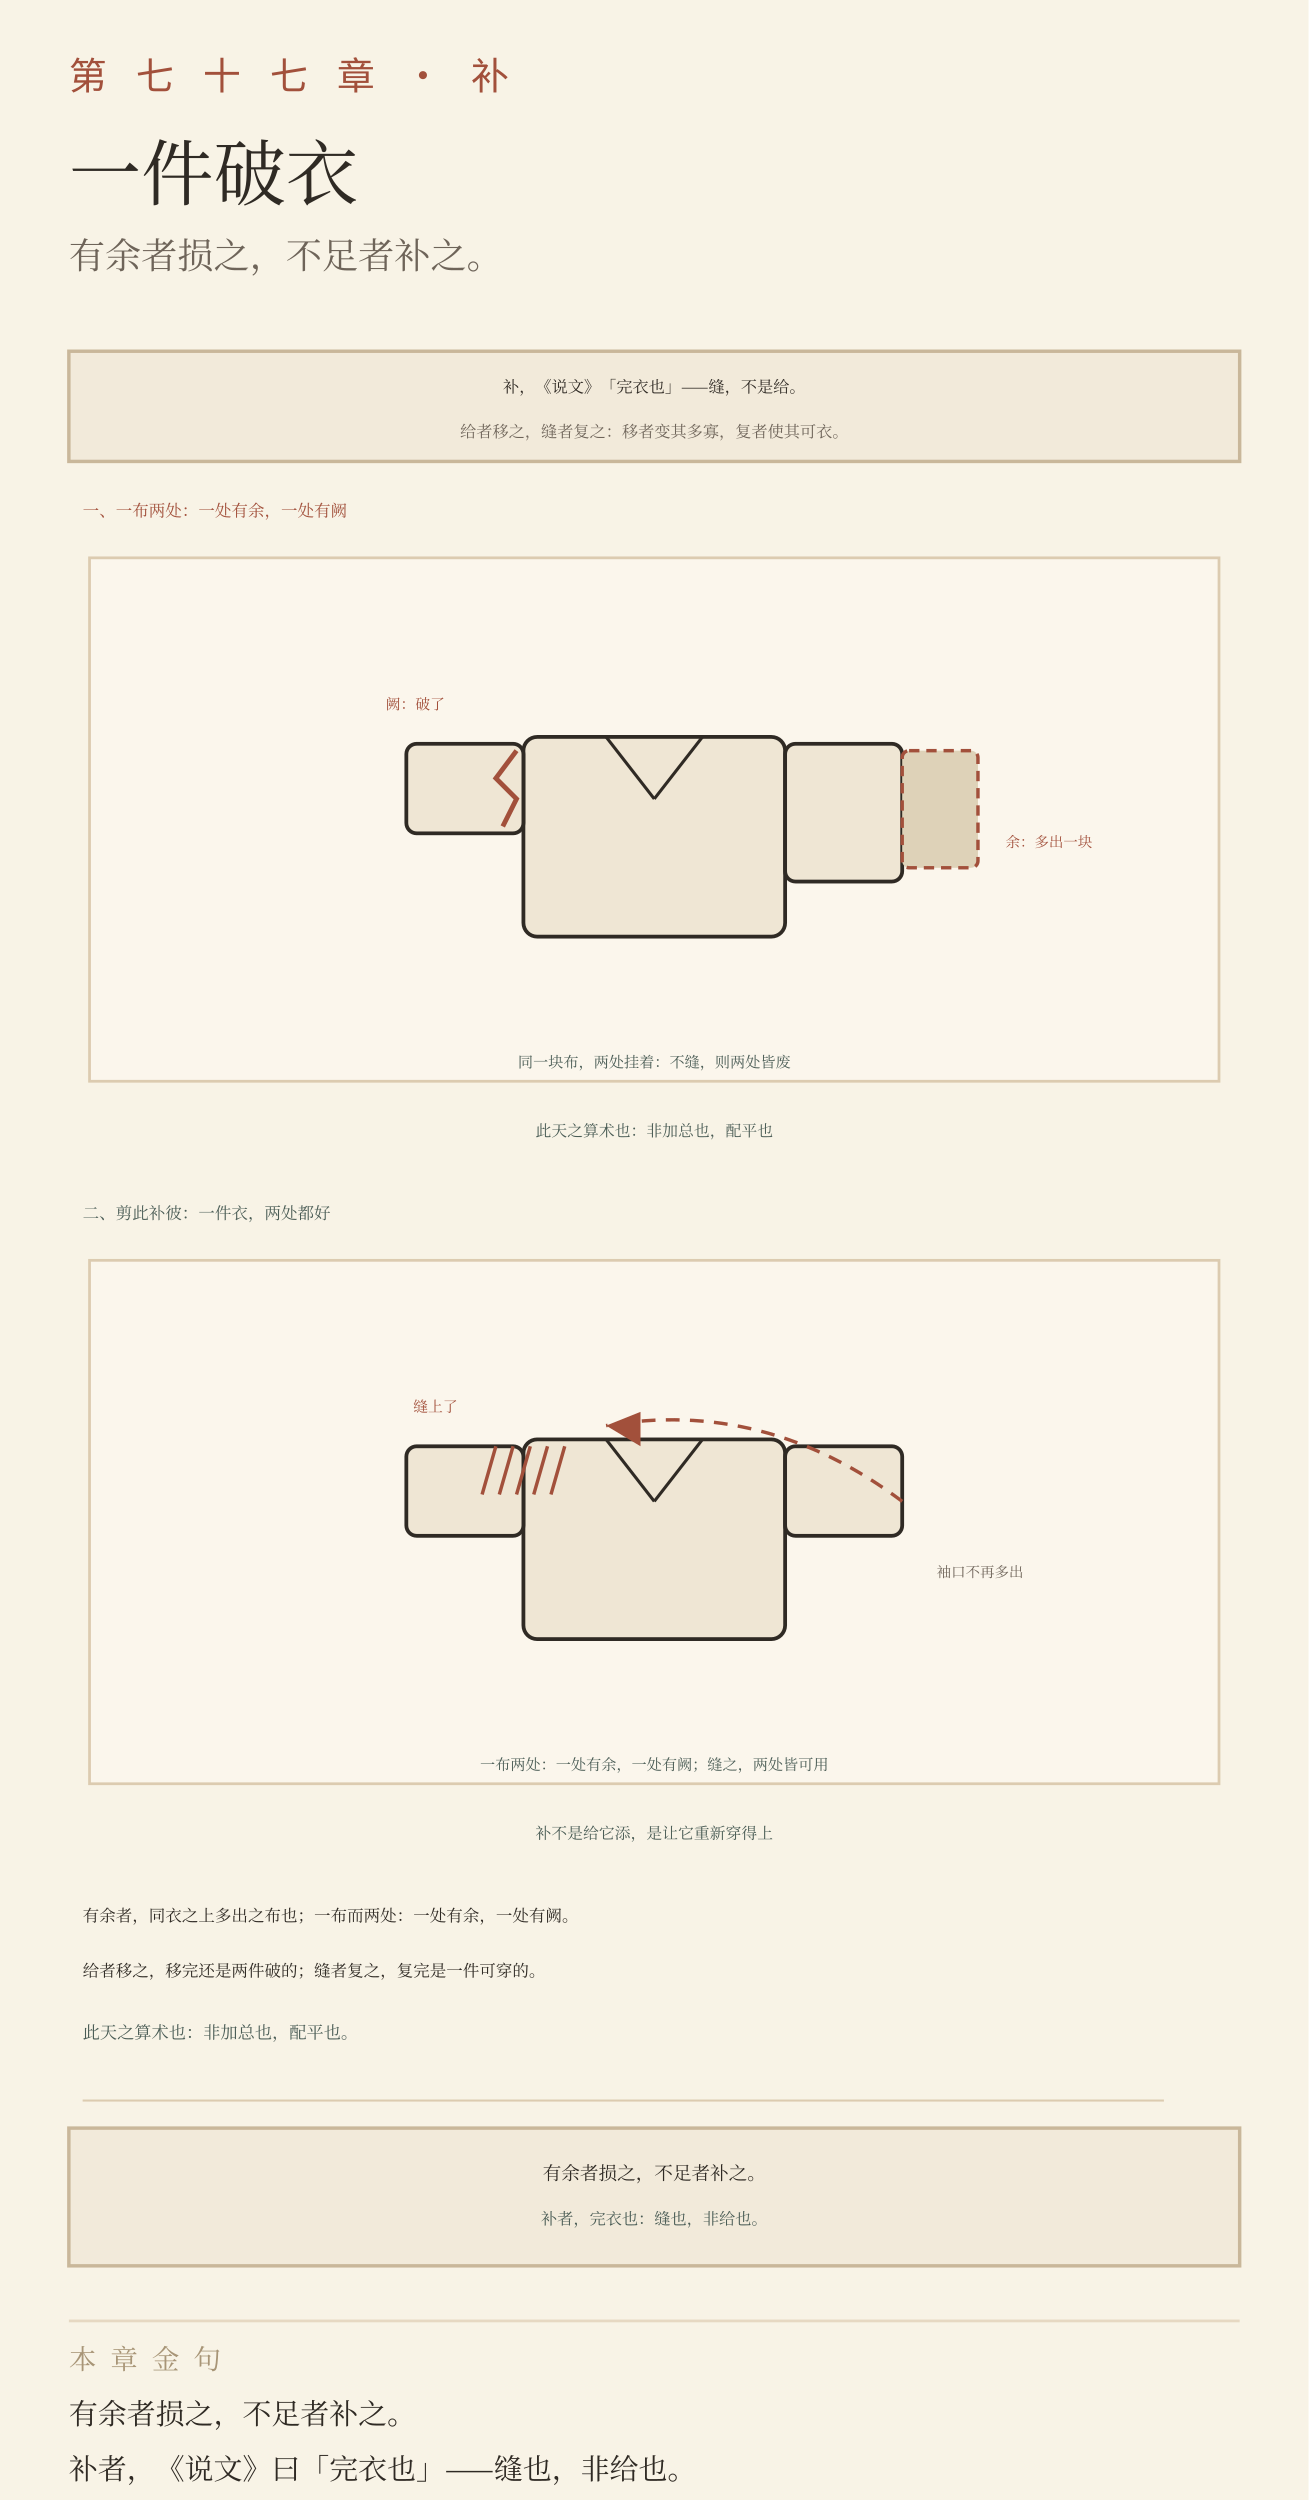
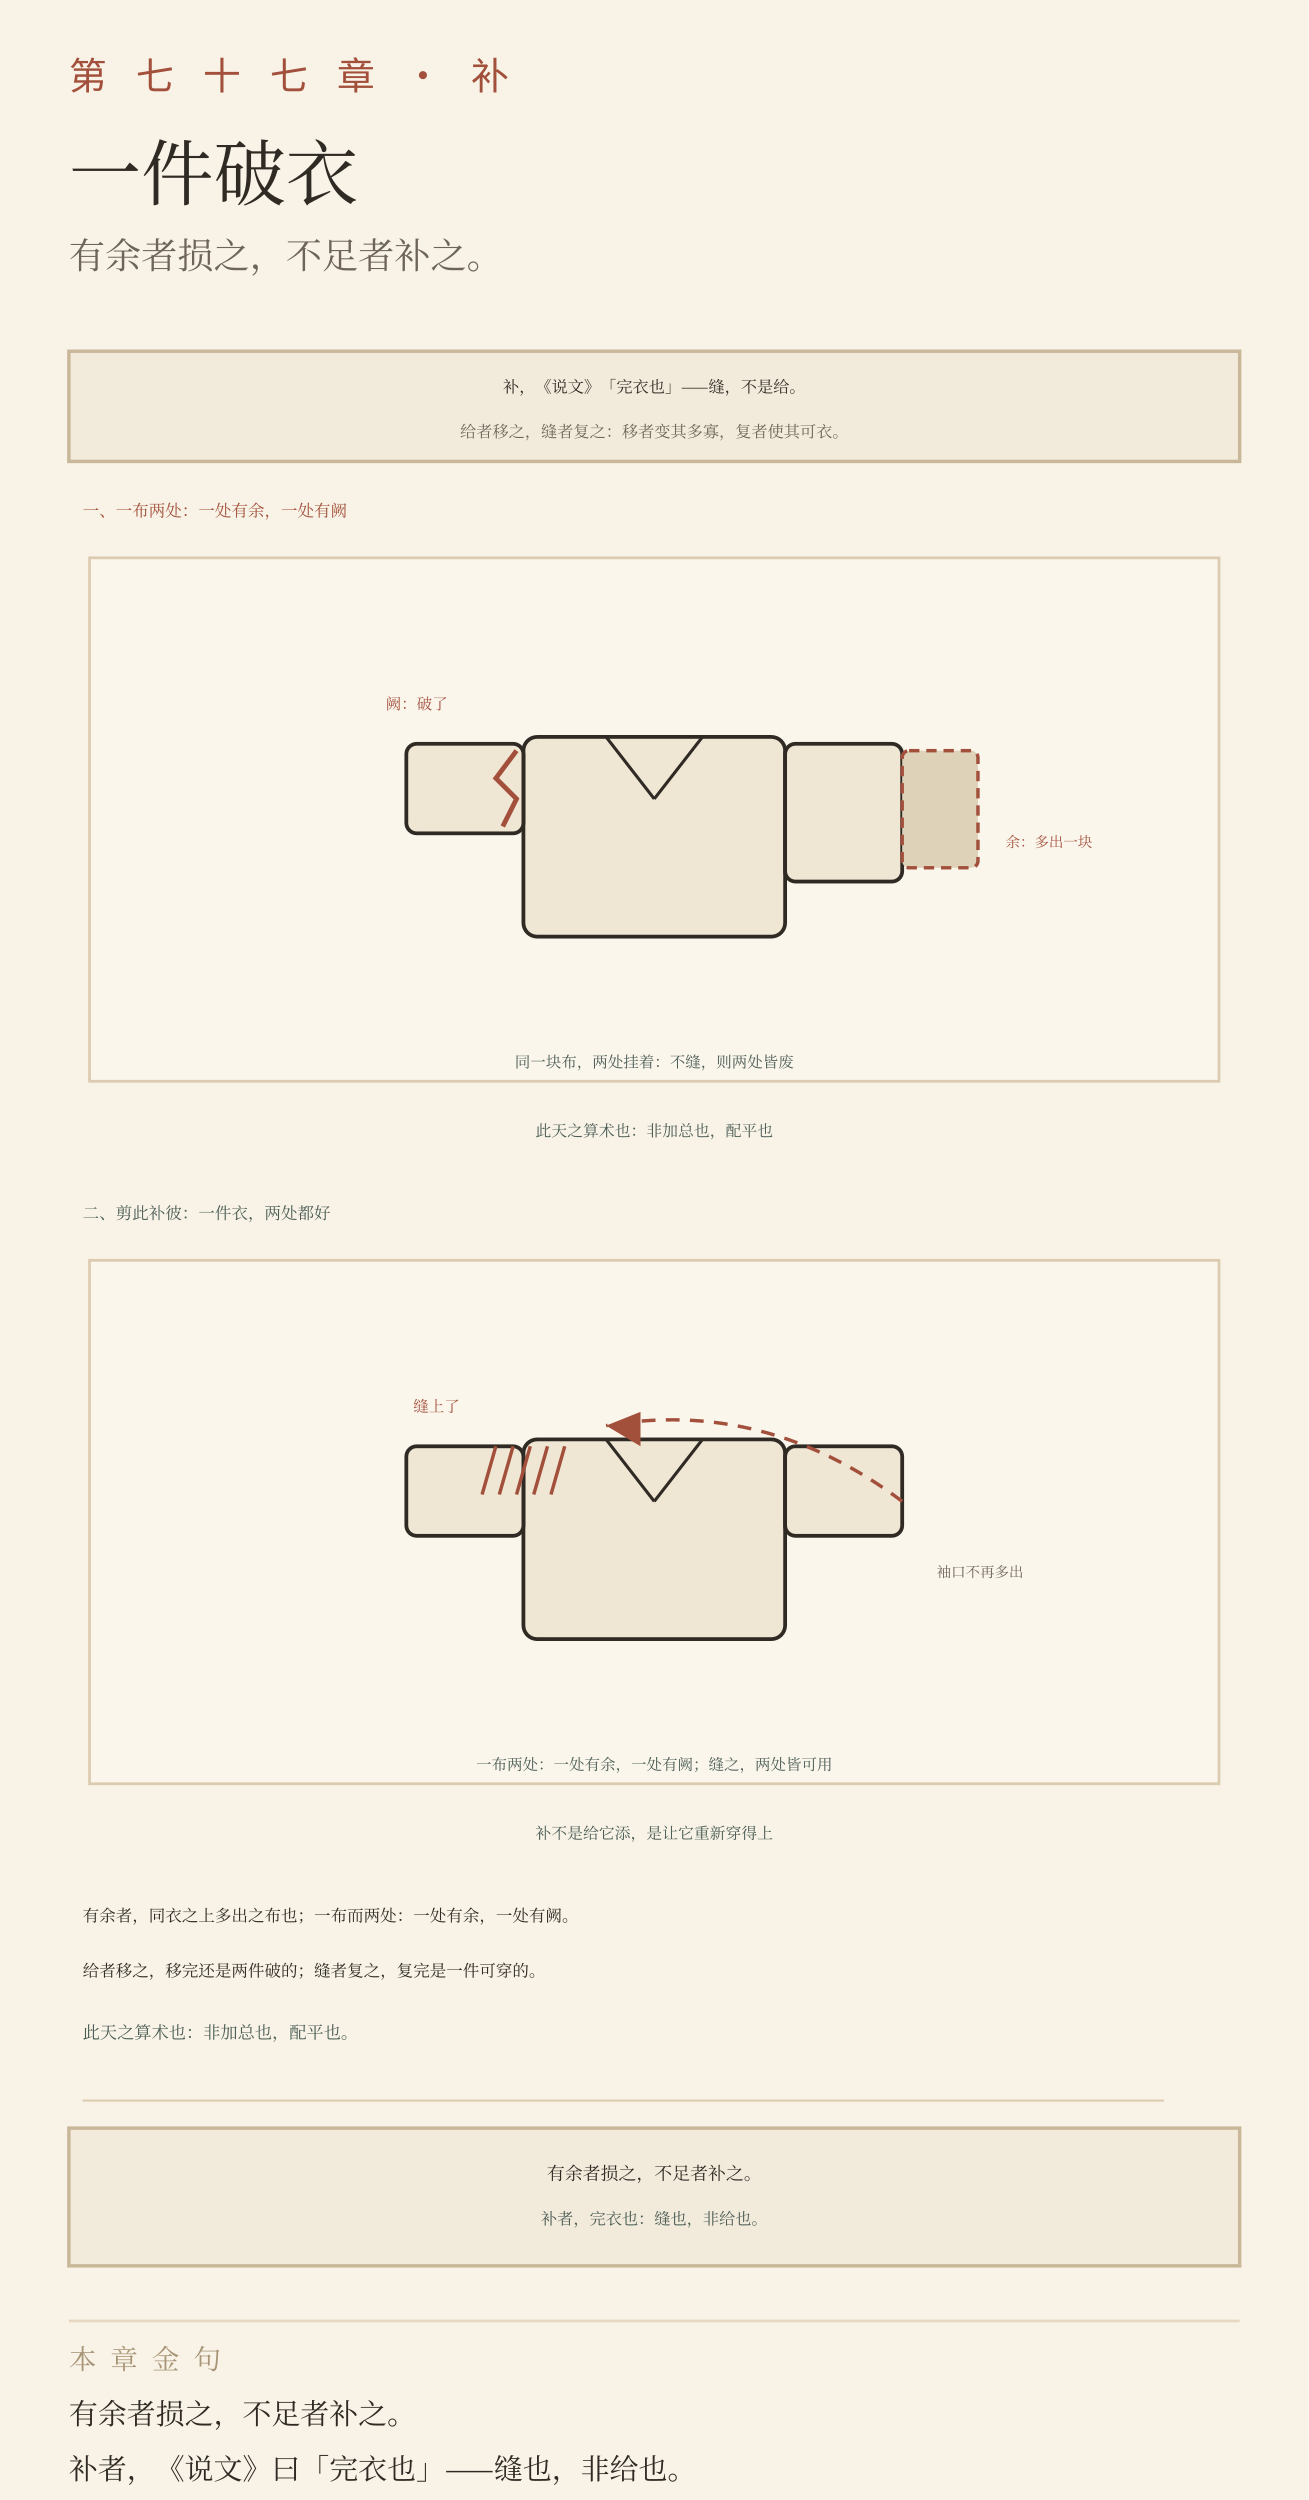
<svg xmlns="http://www.w3.org/2000/svg" viewBox="0 0 380 726" role="img" aria-label="补是完衣：缝，不是给" font-family="'Noto Serif CJK SC','Noto Serif SC','Songti SC',serif">
  <defs>
    <marker id="arr" viewBox="0 0 10 10" refX="9" refY="5" markerWidth="6" markerHeight="6" orient="auto">
      <path d="M0 0 L10 5 L0 10 z" fill="#6E6459" />
    </marker>
    <marker id="arr2" viewBox="0 0 10 10" refX="9" refY="5" markerWidth="6" markerHeight="6" orient="auto">
      <path d="M0 0 L10 5 L0 10 z" fill="#4A5C55" />
    </marker>
    <marker id="arrL" viewBox="0 0 10 10" refX="1" refY="5" markerWidth="6" markerHeight="6" orient="auto">
      <path d="M10 0 L0 5 L10 10 z" fill="#4A5C55" />
    </marker>
    <marker id="arrS" viewBox="0 0 10 10" refX="9" refY="5" markerWidth="6" markerHeight="6" orient="auto">
      <path d="M0 0 L10 5 L0 10 z" fill="#A2503B" />
    </marker>
  </defs>
  <rect x="0" y="0" width="380" height="726" fill="#F8F3E6" />
  <text x="20" y="26" font-size="11" fill="#A2503B" font-family="'Noto Sans CJK SC','Noto Sans SC',sans-serif" letter-spacing="3">第 七 十 七 章 · 补</text>
  <text x="20" y="58" font-size="21" fill="#2F2A24">一件破衣</text>
  <text x="20" y="78" font-size="10.5" fill="#6E6459">有余者损之，不足者补之。</text>
  <rect x="20" y="102" width="340" height="32" fill="#F2EADA" stroke="#C9B79A" stroke-width="1.0" />
  <text x="190" y="114" font-size="4.7" fill="#2F2A24" text-anchor="middle">补，《说文》「完衣也」——缝，不是给。</text>
  <text x="190" y="127" font-size="4.7" fill="#6E6459" text-anchor="middle">给者移之，缝者复之：移者变其多寡，复者使其可衣。</text>
  <text x="24" y="150" font-size="4.8" fill="#A2503B">一、一布两处：一处有余，一处有阙</text>
  <rect x="26" y="162" width="328" height="152" fill="#FBF6EC" stroke="#DCCBB0" stroke-width="0.8" />
  <rect x="152" y="214" width="76" height="58" rx="4" fill="#EFE6D4" stroke="#2F2A24" stroke-width="1.1" />
  <line x1="176" y1="214" x2="190" y2="232" stroke="#2F2A24" stroke-width="0.9" />
  <line x1="204" y1="214" x2="190" y2="232" stroke="#2F2A24" stroke-width="0.9" />
  <rect x="118" y="216" width="34" height="26" rx="3" fill="#EFE6D4" stroke="#2F2A24" stroke-width="1.1" />
  <rect x="228" y="216" width="34" height="40" rx="3" fill="#EFE6D4" stroke="#2F2A24" stroke-width="1.1" />
  <path d="M150,218 l-6,8 l6,6 l-4,8" fill="none" stroke="#A2503B" stroke-width="1.4" />
-   <text x="112" y="206" font-size="4.3" fill="#A2503B">阙：破了</text>
+   <text x="112" y="206" font-size="4.5" fill="#A2503B">阙：破了</text>
  <rect x="262" y="218" width="22" height="34" rx="2" fill="#DED2B8" stroke="#A2503B" stroke-width="1" stroke-dasharray="3 2" />
  <text x="292" y="246" font-size="4.2" fill="#A2503B">余：多出一块</text>
-   <text x="190" y="310" font-size="4.4" fill="#4A5C55" text-anchor="middle">同一块布，两处挂着：不缝，则两处皆废</text>
+   <text x="190" y="310" font-size="4.5" fill="#4A5C55" text-anchor="middle">同一块布，两处挂着：不缝，则两处皆废</text>
  <text x="190" y="330" font-size="4.6" fill="#4A5C55" text-anchor="middle">此天之算术也：非加总也，配平也</text>
  <text x="24" y="354" font-size="4.8" fill="#4A5C55">二、剪此补彼：一件衣，两处都好</text>
  <rect x="26" y="366" width="328" height="152" fill="#FBF6EC" stroke="#DCCBB0" stroke-width="0.8" />
  <rect x="152" y="418" width="76" height="58" rx="4" fill="#EFE6D4" stroke="#2F2A24" stroke-width="1.1" />
  <line x1="176" y1="418" x2="190" y2="436" stroke="#2F2A24" stroke-width="0.9" />
  <line x1="204" y1="418" x2="190" y2="436" stroke="#2F2A24" stroke-width="0.9" />
  <rect x="118" y="420" width="34" height="26" rx="3" fill="#EFE6D4" stroke="#2F2A24" stroke-width="1.1" />
  <rect x="228" y="420" width="34" height="26" rx="3" fill="#EFE6D4" stroke="#2F2A24" stroke-width="1.1" />
  <line x1="144" y1="420" x2="140" y2="434" stroke="#A2503B" stroke-width="1" />
  <line x1="149" y1="420" x2="145" y2="434" stroke="#A2503B" stroke-width="1" />
  <line x1="154" y1="420" x2="150" y2="434" stroke="#A2503B" stroke-width="1" />
  <line x1="159" y1="420" x2="155" y2="434" stroke="#A2503B" stroke-width="1" />
  <line x1="164" y1="420" x2="160" y2="434" stroke="#A2503B" stroke-width="1" />
-   <text x="120" y="410" font-size="4.3" fill="#A2503B">缝上了</text>
+   <text x="120" y="410" font-size="4.5" fill="#A2503B">缝上了</text>
  <path d="M262,436 Q222,406 176,414" fill="none" stroke="#A2503B" stroke-width="1" stroke-dasharray="4 3" />
  <polygon points="176,414 186,410 186,420" fill="#A2503B" />
  <text x="272" y="458" font-size="4.2" fill="#6E6459">袖口不再多出</text>
-   <text x="190" y="514" font-size="4.4" fill="#4A5C55" text-anchor="middle">一布两处：一处有余，一处有阙；缝之，两处皆可用</text>
+   <text x="190" y="514" font-size="4.5" fill="#4A5C55" text-anchor="middle">一布两处：一处有余，一处有阙；缝之，两处皆可用</text>
  <text x="190" y="534" font-size="4.6" fill="#4A5C55" text-anchor="middle">补不是给它添，是让它重新穿得上</text>
  <text x="24" y="558" font-size="4.8" fill="#2F2A24">有余者，同衣之上多出之布也；一布而两处：一处有余，一处有阙。</text>
  <text x="24" y="574" font-size="4.8" fill="#2F2A24">给者移之，移完还是两件破的；缝者复之，复完是一件可穿的。</text>
  <text x="24" y="592" font-size="5.0" fill="#4A5C55">此天之算术也：非加总也，配平也。</text>
  <line x1="24" y1="610" x2="338" y2="610" stroke="#DCCBB0" stroke-width="0.6" />
  <rect x="20" y="618" width="340" height="40" fill="#F2EADA" stroke="#C9B79A" stroke-width="1.0" />
-   <text x="190" y="633" font-size="5.4" fill="#2F2A24" text-anchor="middle">有余者损之，不足者补之。</text>
+   <text x="190" y="633" font-size="5.2" fill="#2F2A24" text-anchor="middle">有余者损之，不足者补之。</text>
  <text x="190" y="646" font-size="4.7" fill="#4A5C55" text-anchor="middle">补者，完衣也：缝也，非给也。</text>
  <line x1="20" y1="674" x2="360" y2="674" stroke="#E6D8C2" stroke-width="0.8" />
  <text x="20" y="688" font-size="8.0" fill="#A89577" letter-spacing="1">本 章 金 句</text>
  <text x="20" y="704" font-size="8.4" fill="#2F2A24">有余者损之，不足者补之。</text>
  <text x="20" y="720" font-size="8.4" fill="#2F2A24">补者，《说文》曰「完衣也」——缝也，非给也。</text>
</svg>
